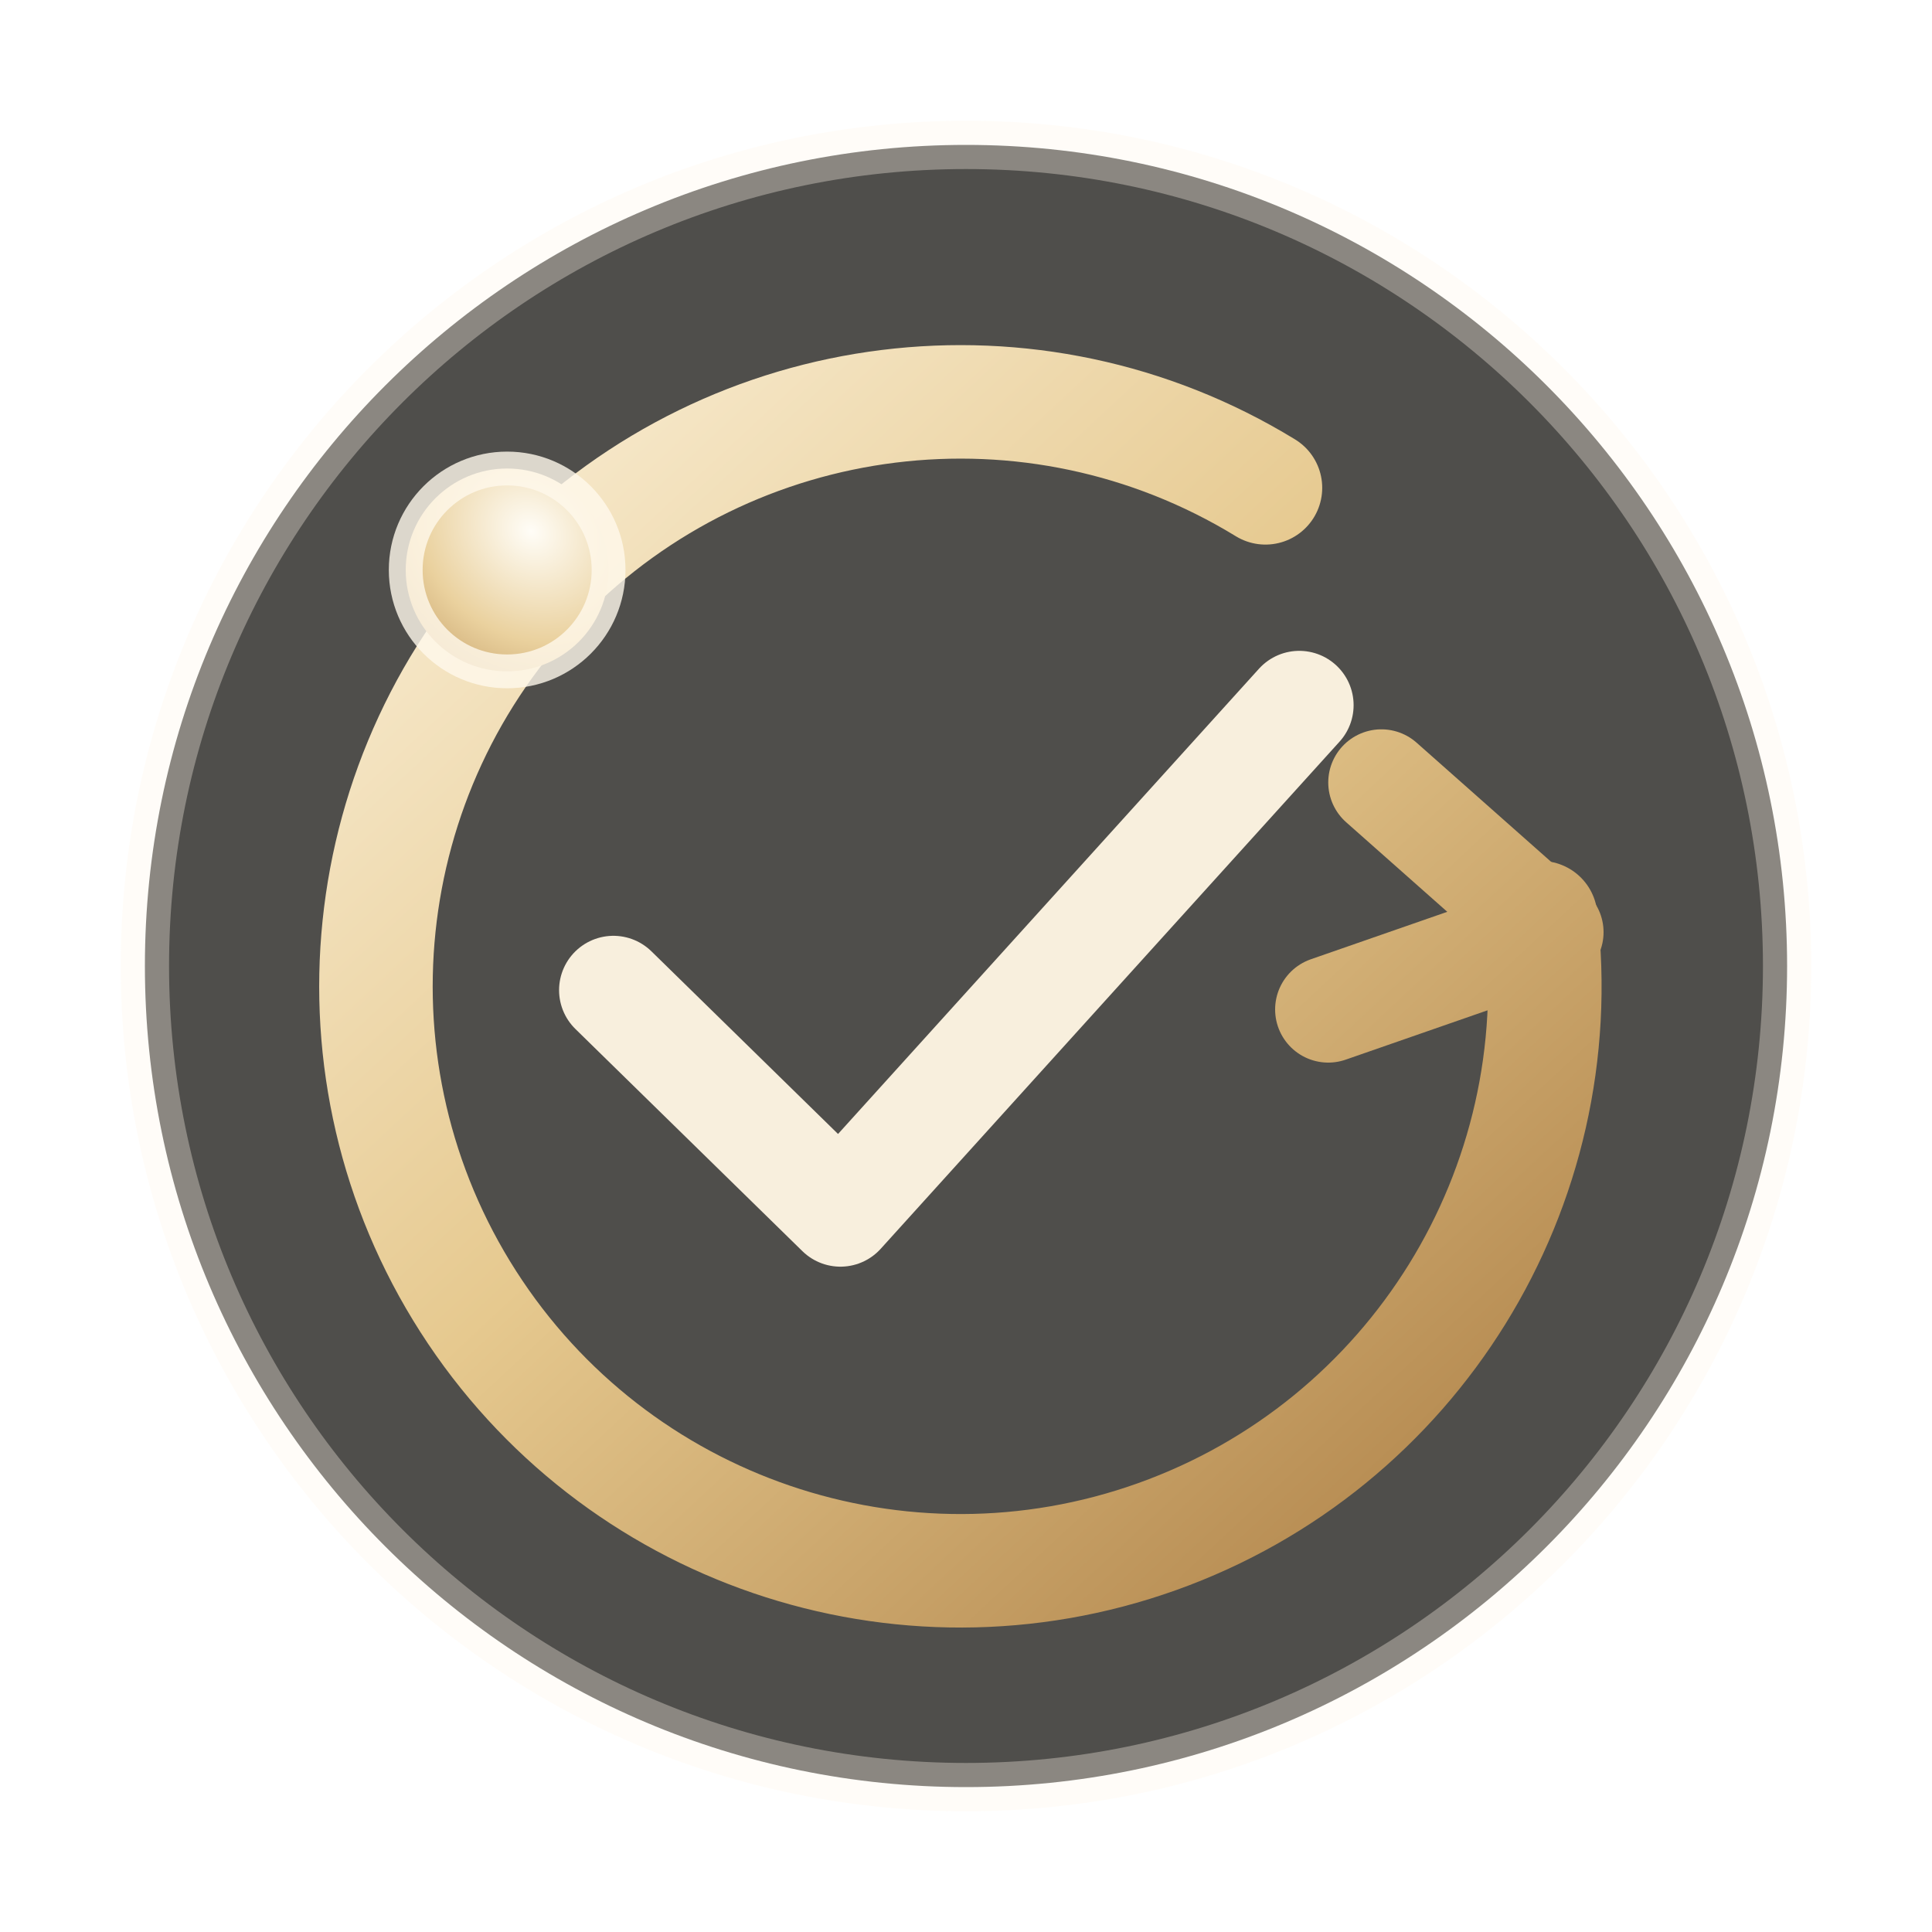
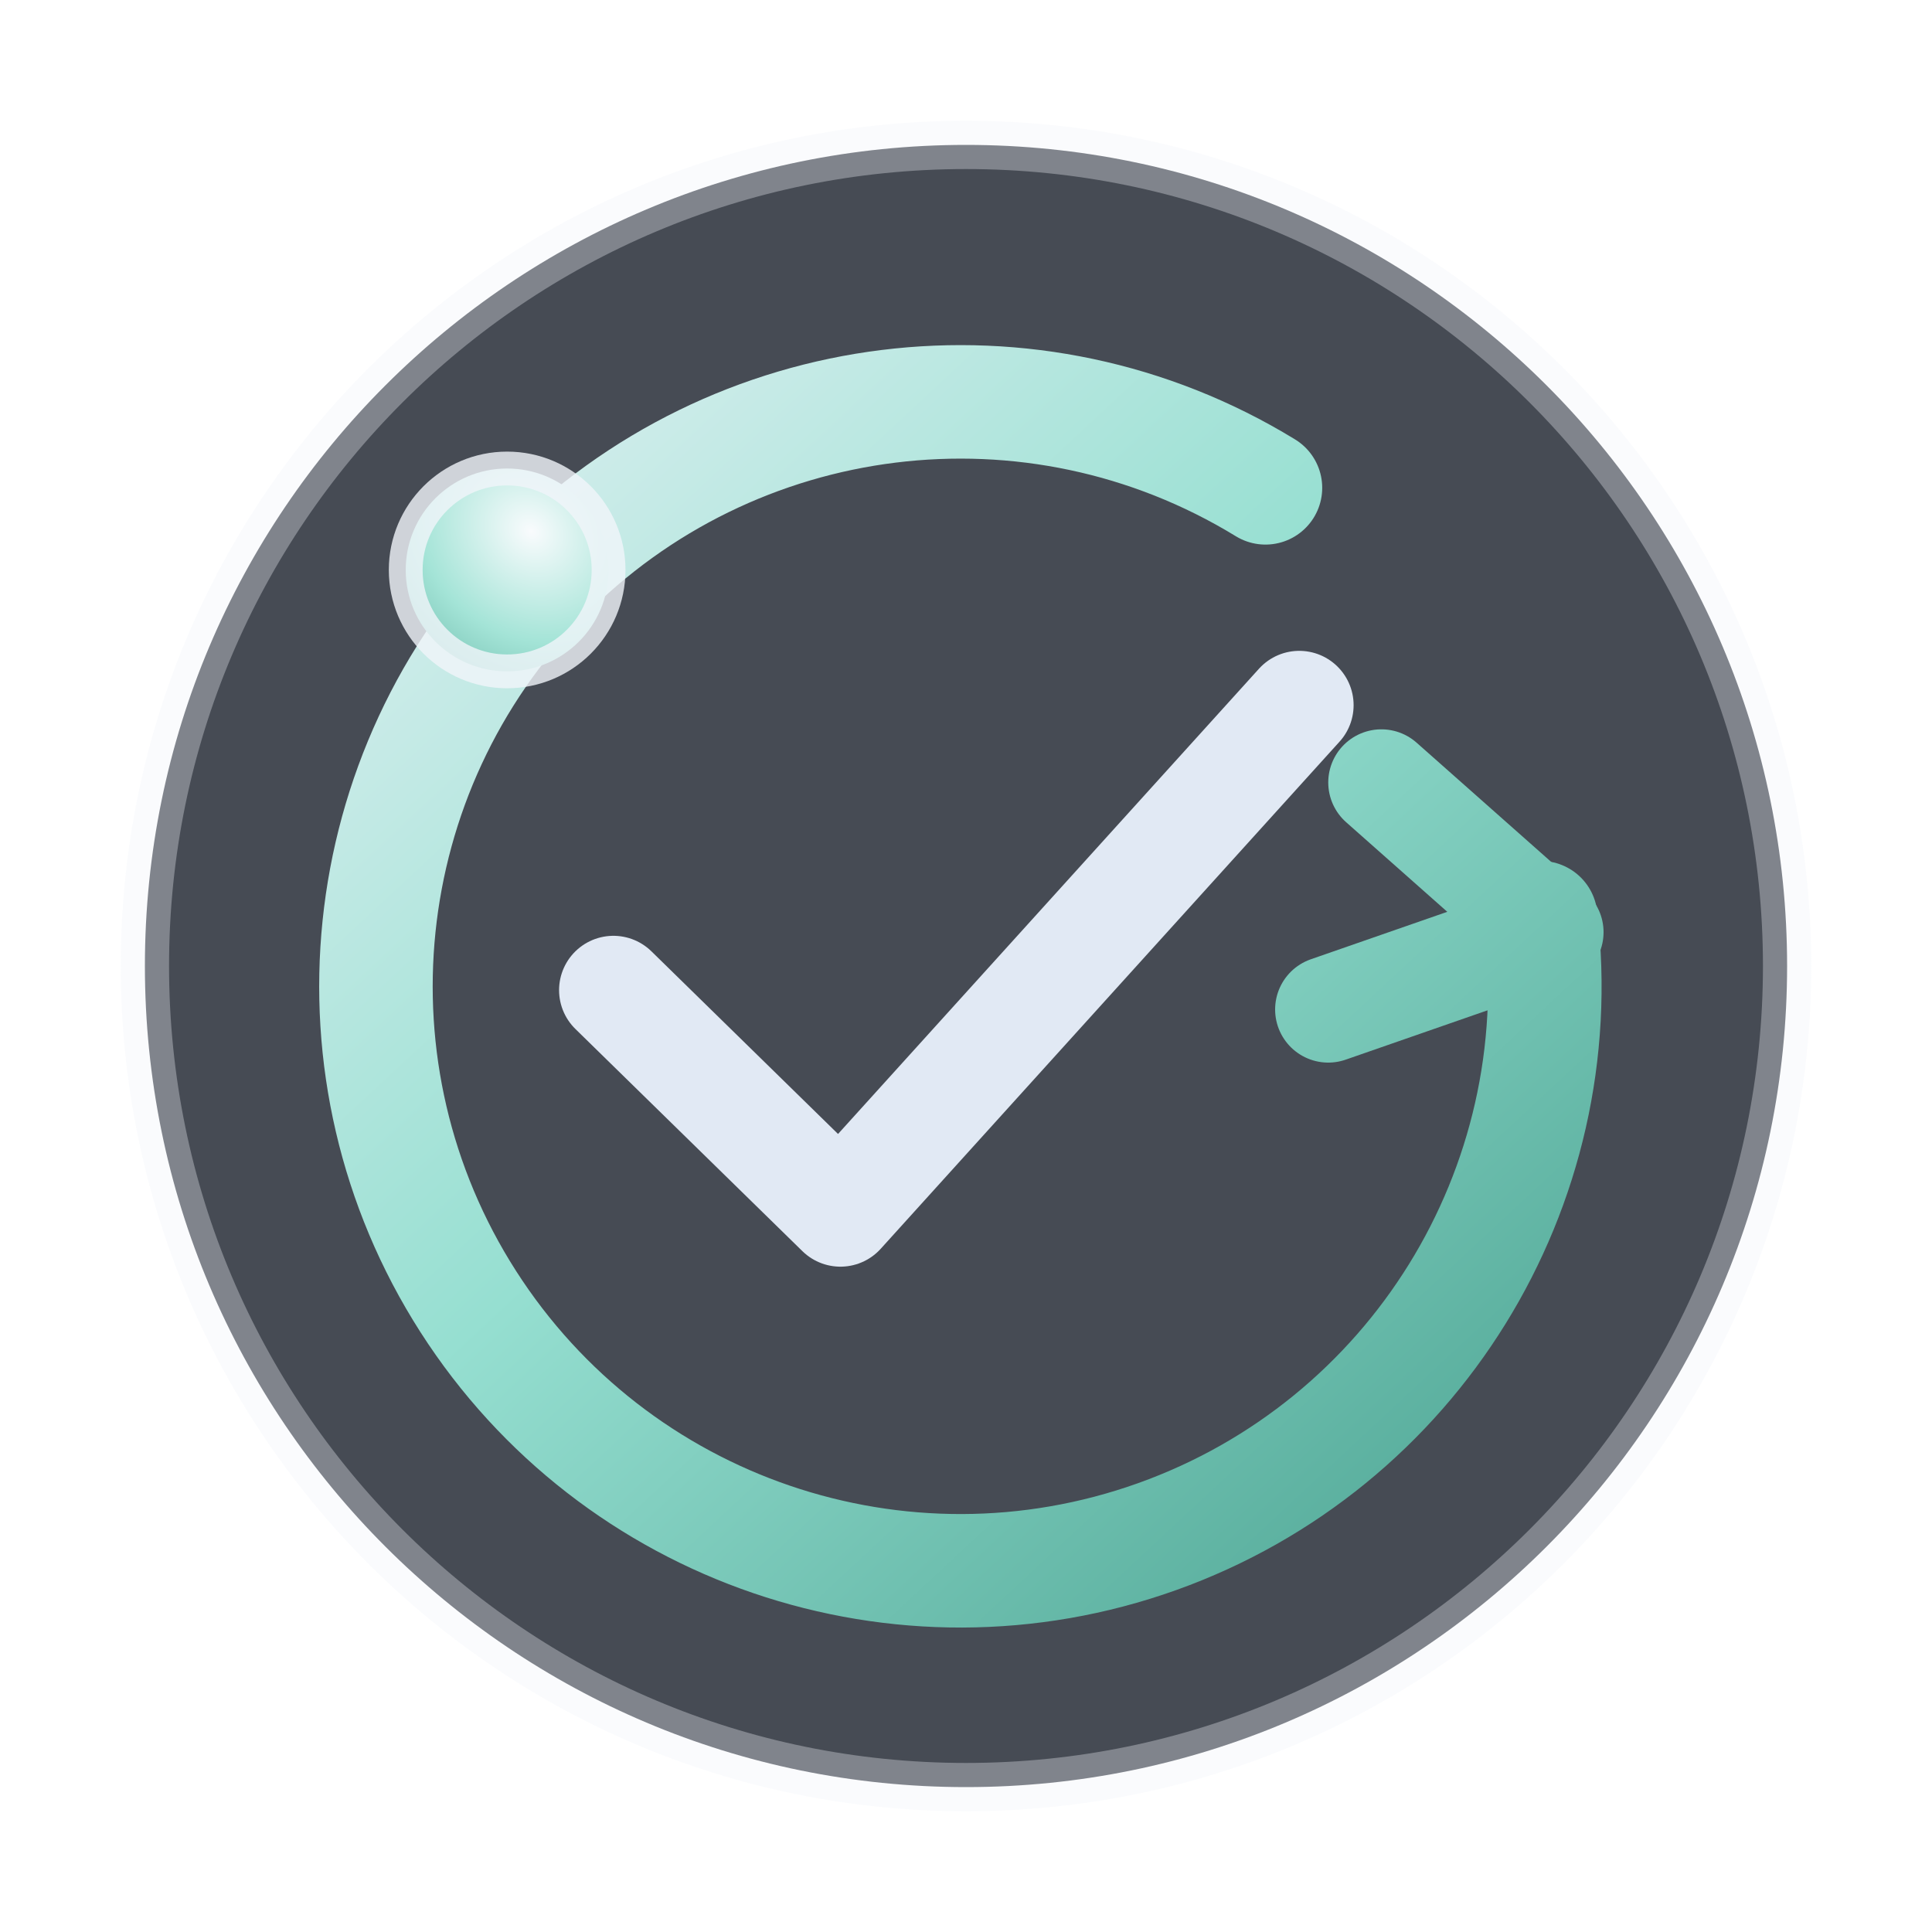
<svg xmlns="http://www.w3.org/2000/svg" viewBox="0 0 40 40" fill="none">
  <defs>
    <linearGradient id="orbit" x1="6" y1="5" x2="33" y2="34" gradientUnits="userSpaceOnUse">
-       <stop stop-color="#FFF9EA" />
-       <stop offset=".48" stop-color="#E6C98F" />
-       <stop offset="1" stop-color="#A8793F" />
+       <stop stop-color="#f0f4f9" />
+       <stop offset=".48" stop-color="#96dfd1" />
+       <stop offset="1" stop-color="#47a08e" />
    </linearGradient>
    <radialGradient id="pearl" cx="0" cy="0" r="1" gradientTransform="matrix(3 -3.7 4.3 3.5 11 11)" gradientUnits="userSpaceOnUse">
-       <stop stop-color="#FFFDF7" />
-       <stop offset=".45" stop-color="#EAD19E" />
-       <stop offset="1" stop-color="#A97C43" />
+       <stop stop-color="#f9fbfd" />
+       <stop offset=".45" stop-color="#a4e4d7" />
+       <stop offset="1" stop-color="#4ba190" />
    </radialGradient>
  </defs>
-   <circle cx="20" cy="20" r="17" fill="#24221E" fill-opacity=".8" stroke="#FFF9EC" stroke-opacity=".34" />
+   <circle cx="20" cy="20" r="17" fill="#181f2a" fill-opacity=".8" stroke="#f1f5fa" stroke-opacity=".34" />
  <path d="M26.2 10.1A12.1 12.1 0 1 0 31.9 19" stroke="url(#orbit)" stroke-linecap="round" stroke-width="2.35" />
  <path d="m28.6 16.2 3.5 3.1-4.6 1.6" stroke="url(#orbit)" stroke-linecap="round" stroke-linejoin="round" stroke-width="2.2" />
-   <path d="m12.7 20.5 4.7 4.6 9.5-10.5" stroke="#F8EFDD" stroke-linecap="round" stroke-linejoin="round" stroke-width="2.25" />
-   <circle cx="10.5" cy="11.8" r="2.1" fill="url(#pearl)" stroke="#FFF9EC" stroke-opacity=".8" stroke-width=".7" />
+   <path d="m12.7 20.5 4.7 4.6 9.5-10.5" stroke="#e1e9f4" stroke-linecap="round" stroke-linejoin="round" stroke-width="2.25" />
+   <circle cx="10.5" cy="11.8" r="2.1" fill="url(#pearl)" stroke="#f1f5fa" stroke-opacity=".8" stroke-width=".7" />
</svg>
